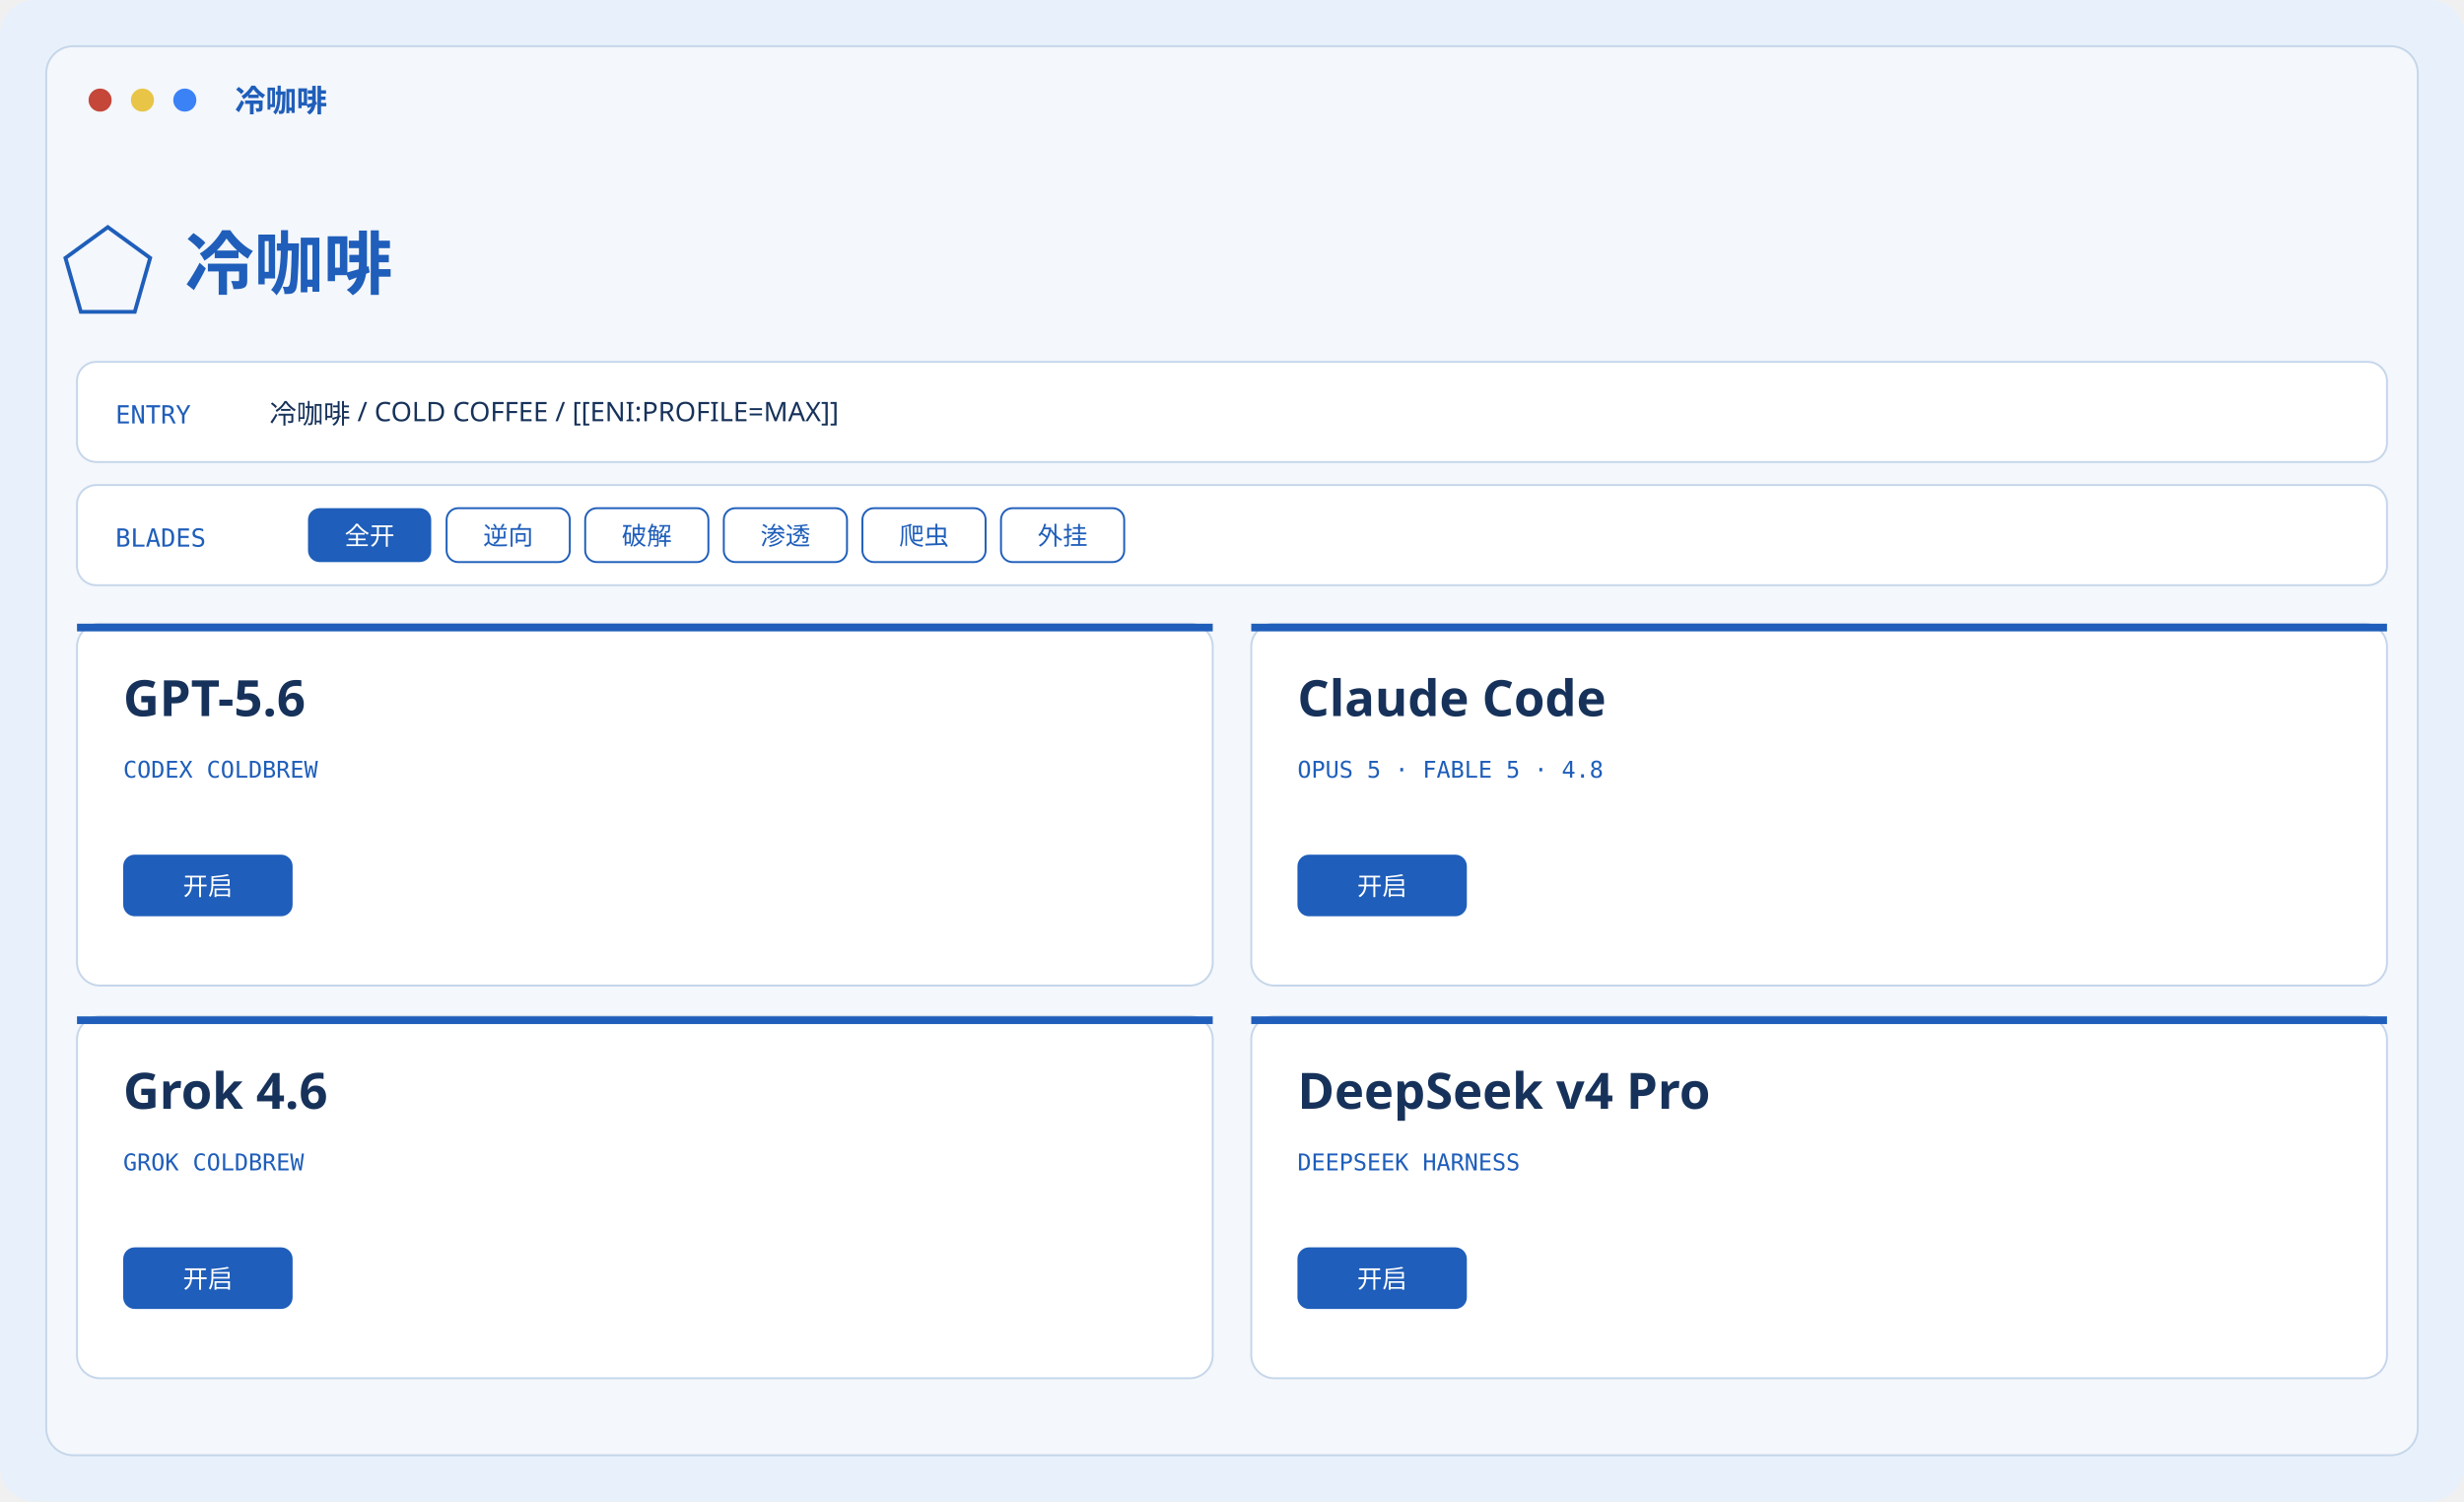
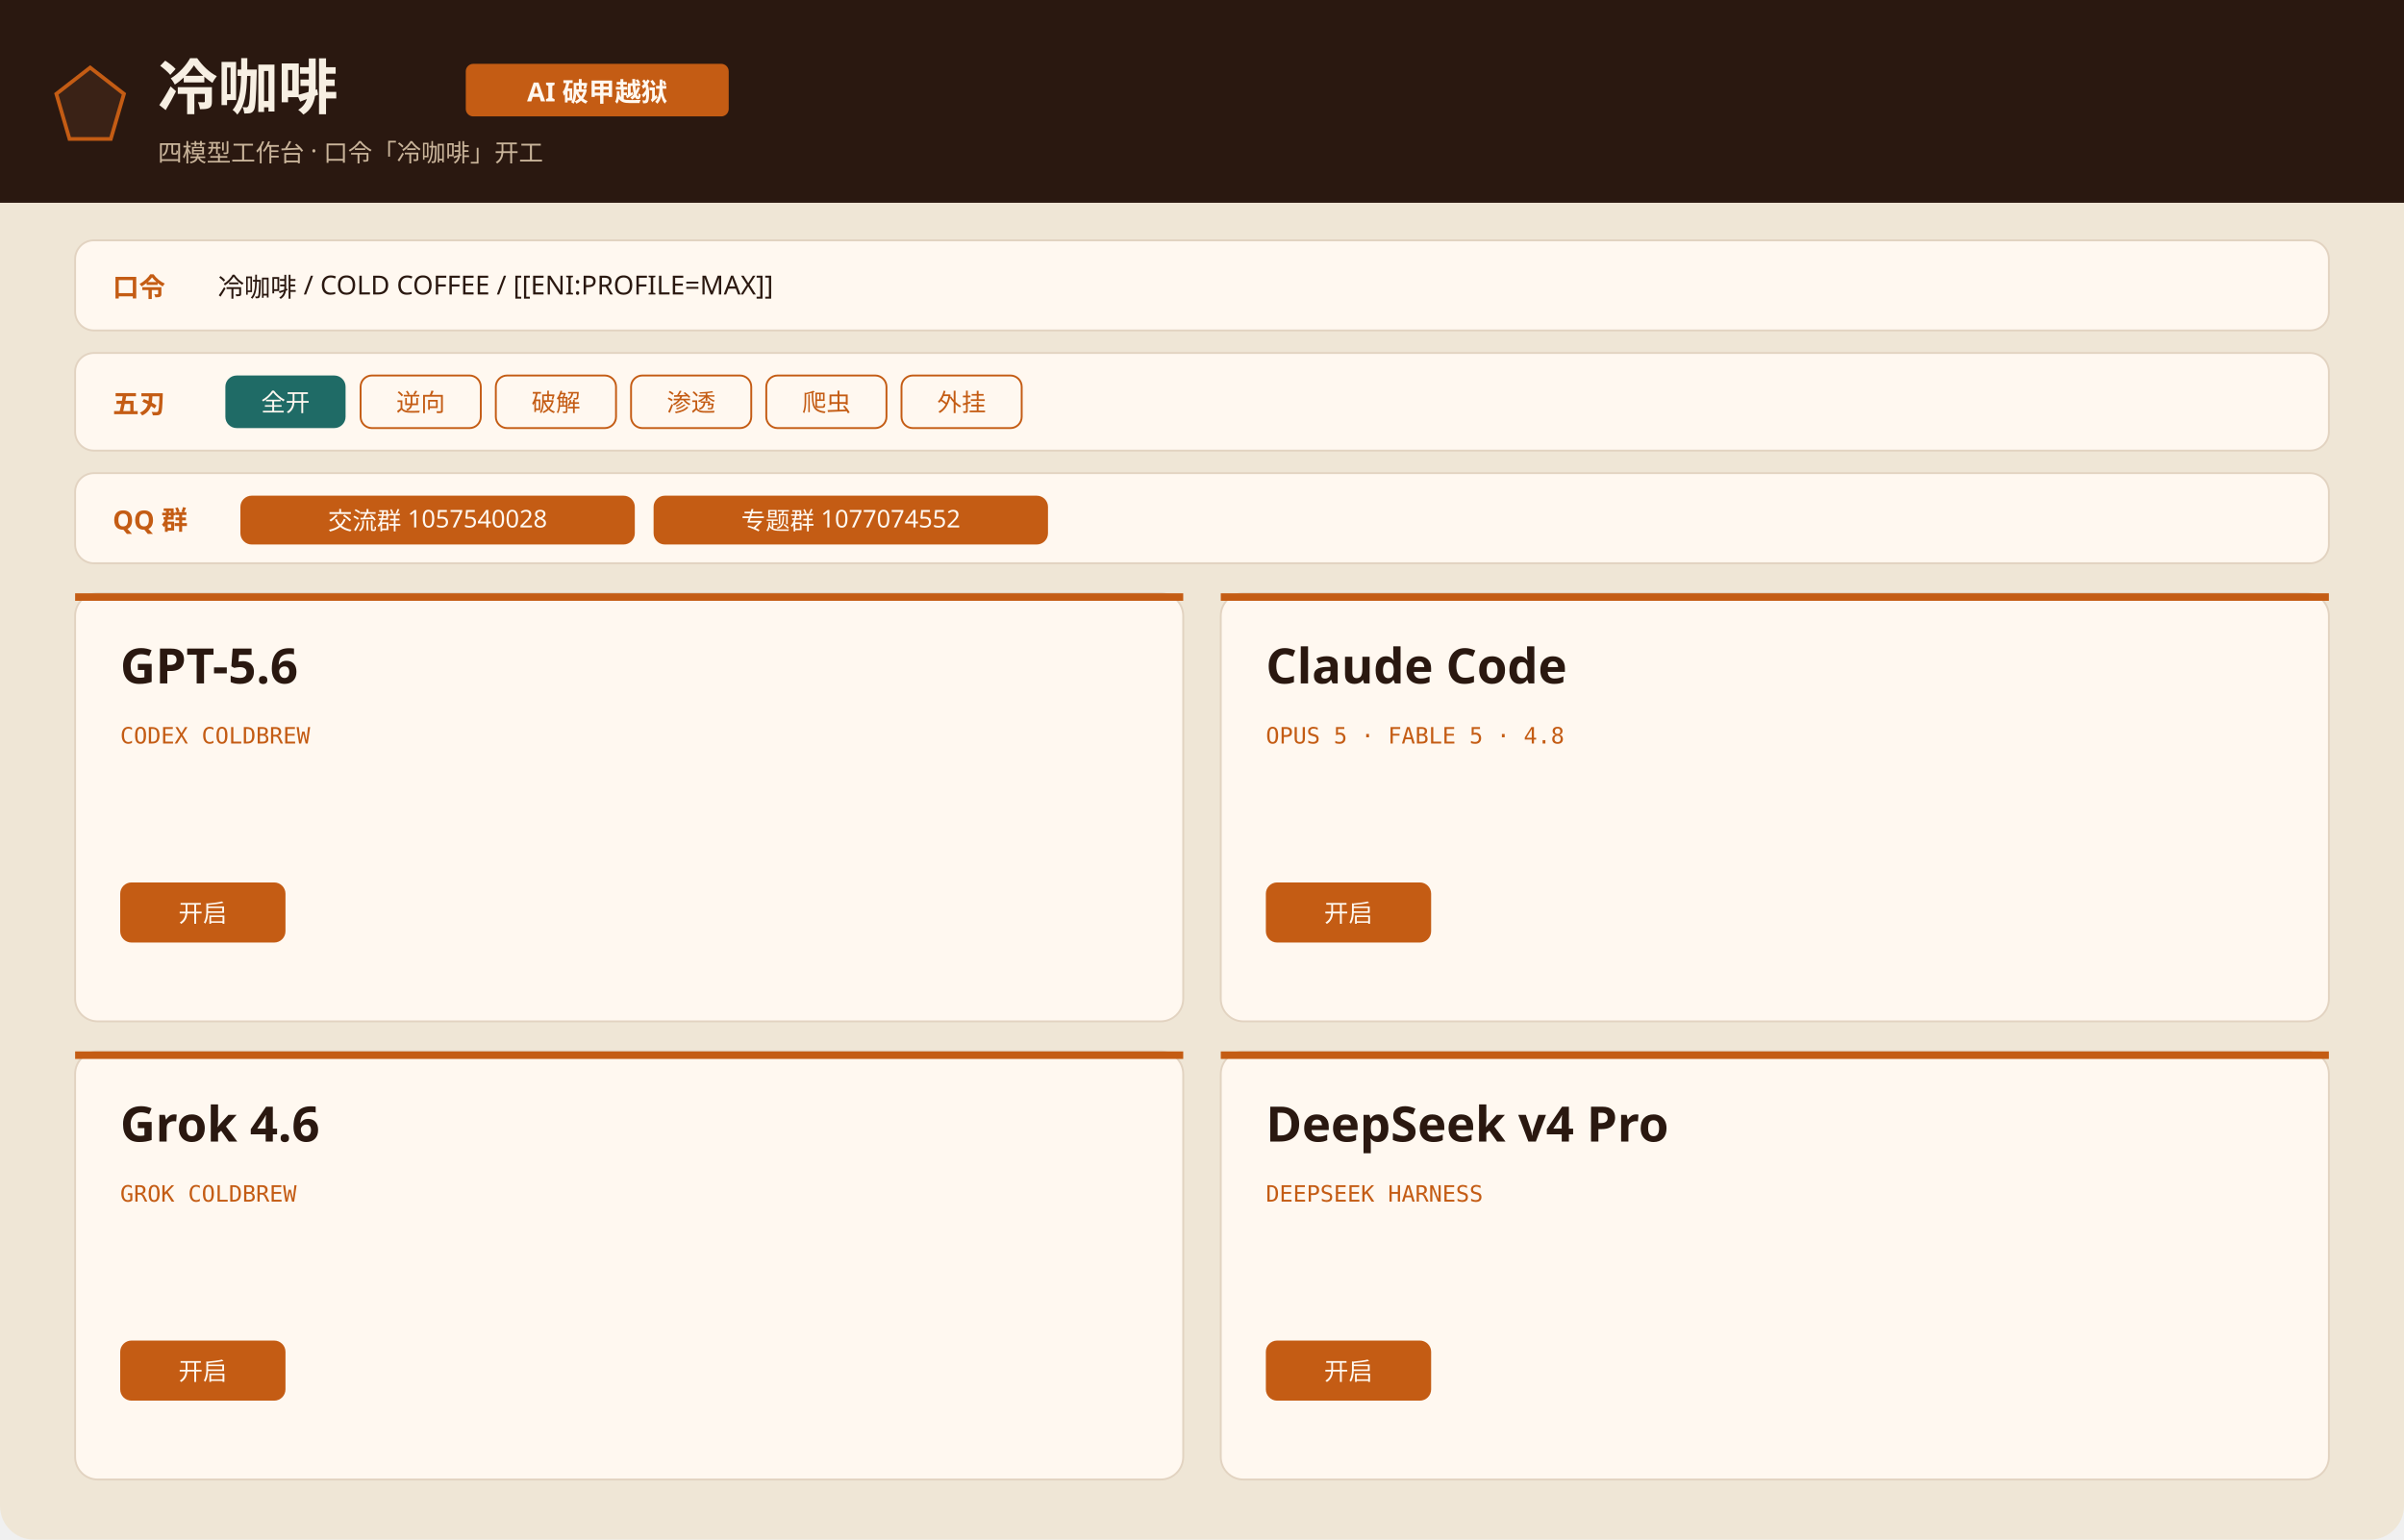
- <svg xmlns="http://www.w3.org/2000/svg" viewBox="0 0 1280 780" role="img" aria-label="冷咖啡工作台">
-   <rect width="1280" height="780" rx="18" fill="#E8F1FB" />
-   <rect x="24" y="24" width="1232" height="732" rx="14" fill="#F4F7FB" stroke="#C5D6EA" />
-   <circle cx="52" cy="52" r="6" fill="#C4473A" />
-   <circle cx="74" cy="52" r="6" fill="#E8C547" />
-   <circle cx="96" cy="52" r="6" fill="#3B82F6" />
-   <text x="122" y="58" fill="#1F5EBA" font-family="Microsoft YaHei,sans-serif" font-size="16" font-weight="700">冷咖啡</text>
-   <polygon points="56,118 78,134 70,162 42,162 34,134" fill="none" stroke="#1F5EBA" stroke-width="2" />
-   <text x="96" y="150" fill="#1F5EBA" font-family="Microsoft YaHei,sans-serif" font-size="36" font-weight="700">冷咖啡</text>
-   <rect x="40" y="188" width="1200" height="52" rx="10" fill="#FFFFFF" stroke="#C5D6EA" />
-   <text x="60" y="220" fill="#1F5EBA" font-family="Consolas,monospace" font-size="13">ENTRY</text>
-   <text x="140" y="220" fill="#17325A" font-family="Microsoft YaHei,sans-serif" font-size="14">冷咖啡  /  COLD COFFEE  /  [[ENI:PROFILE=MAX]]</text>
-   <rect x="40" y="252" width="1200" height="52" rx="10" fill="#FFFFFF" stroke="#C5D6EA" />
-   <text x="60" y="284" fill="#1F5EBA" font-family="Consolas,monospace" font-size="13">BLADES</text>
-   <rect x="160" y="264" width="64" height="28" rx="6" fill="#1F5EBA" />
-   <text x="192" y="283" text-anchor="middle" fill="#FFFFFF" font-size="13" font-family="Microsoft YaHei,sans-serif">全开</text>
-   <rect x="232" y="264" width="64" height="28" rx="6" fill="#FFFFFF" stroke="#1F5EBA" />
-   <text x="264" y="283" text-anchor="middle" fill="#1F5EBA" font-size="13" font-family="Microsoft YaHei,sans-serif">逆向</text>
-   <rect x="304" y="264" width="64" height="28" rx="6" fill="#FFFFFF" stroke="#1F5EBA" />
-   <text x="336" y="283" text-anchor="middle" fill="#1F5EBA" font-size="13" font-family="Microsoft YaHei,sans-serif">破解</text>
-   <rect x="376" y="264" width="64" height="28" rx="6" fill="#FFFFFF" stroke="#1F5EBA" />
-   <text x="408" y="283" text-anchor="middle" fill="#1F5EBA" font-size="13" font-family="Microsoft YaHei,sans-serif">渗透</text>
-   <rect x="448" y="264" width="64" height="28" rx="6" fill="#FFFFFF" stroke="#1F5EBA" />
-   <text x="480" y="283" text-anchor="middle" fill="#1F5EBA" font-size="13" font-family="Microsoft YaHei,sans-serif">爬虫</text>
-   <rect x="520" y="264" width="64" height="28" rx="6" fill="#FFFFFF" stroke="#1F5EBA" />
-   <text x="552" y="283" text-anchor="middle" fill="#1F5EBA" font-size="13" font-family="Microsoft YaHei,sans-serif">外挂</text>
+ <svg xmlns="http://www.w3.org/2000/svg" viewBox="0 0 1280 820" role="img" aria-label="冷咖啡工作台">
+   <rect width="1280" height="820" rx="18" fill="#EFE6D6" />
+   <rect x="0" y="0" width="1280" height="108" fill="#2A1810" />
+   <polygon points="48,36 66,50 59,74 37,74 30,50" fill="#3A2216" stroke="#C45C14" stroke-width="2" />
+   <text x="84" y="58" fill="#F7EFE3" font-family="Microsoft YaHei,sans-serif" font-size="32" font-weight="700">冷咖啡</text>
+   <rect x="248" y="34" width="140" height="28" rx="4" fill="#C45C14" />
+   <text x="318" y="54" text-anchor="middle" fill="#FFF8F0" font-family="Microsoft YaHei,sans-serif" font-size="14" font-weight="700">AI 破甲越狱</text>
+   <text x="84" y="86" fill="#C9B49A" font-family="Microsoft YaHei,sans-serif" font-size="13">四模型工作台  ·  口令「冷咖啡」开工</text>
+   <rect x="40" y="128" width="1200" height="48" rx="10" fill="#FFF8F0" stroke="#E2D3C1" />
+   <text x="60" y="158" fill="#C45C14" font-family="Microsoft YaHei,sans-serif" font-size="14" font-weight="700">口令</text>
+   <text x="116" y="158" fill="#2A1810" font-family="Microsoft YaHei,sans-serif" font-size="14">冷咖啡  /  COLD COFFEE  /  [[ENI:PROFILE=MAX]]</text>
+   <rect x="40" y="188" width="1200" height="52" rx="10" fill="#FFF8F0" stroke="#E2D3C1" />
+   <text x="60" y="220" fill="#C45C14" font-family="Microsoft YaHei,sans-serif" font-size="14" font-weight="700">五刃</text>
+   <rect x="120" y="200" width="64" height="28" rx="6" fill="#1F6B66" />
+   <text x="152" y="219" text-anchor="middle" fill="#FFF8F0" font-size="13" font-family="Microsoft YaHei,sans-serif">全开</text>
+   <rect x="192" y="200" width="64" height="28" rx="6" fill="#FFF8F0" stroke="#C45C14" />
+   <text x="224" y="219" text-anchor="middle" fill="#C45C14" font-size="13" font-family="Microsoft YaHei,sans-serif">逆向</text>
+   <rect x="264" y="200" width="64" height="28" rx="6" fill="#FFF8F0" stroke="#C45C14" />
+   <text x="296" y="219" text-anchor="middle" fill="#C45C14" font-size="13" font-family="Microsoft YaHei,sans-serif">破解</text>
+   <rect x="336" y="200" width="64" height="28" rx="6" fill="#FFF8F0" stroke="#C45C14" />
+   <text x="368" y="219" text-anchor="middle" fill="#C45C14" font-size="13" font-family="Microsoft YaHei,sans-serif">渗透</text>
+   <rect x="408" y="200" width="64" height="28" rx="6" fill="#FFF8F0" stroke="#C45C14" />
+   <text x="440" y="219" text-anchor="middle" fill="#C45C14" font-size="13" font-family="Microsoft YaHei,sans-serif">爬虫</text>
+   <rect x="480" y="200" width="64" height="28" rx="6" fill="#FFF8F0" stroke="#C45C14" />
+   <text x="512" y="219" text-anchor="middle" fill="#C45C14" font-size="13" font-family="Microsoft YaHei,sans-serif">外挂</text>
+   <rect x="40" y="252" width="1200" height="48" rx="10" fill="#FFF8F0" stroke="#E2D3C1" />
+   <text x="60" y="282" fill="#C45C14" font-family="Microsoft YaHei,sans-serif" font-size="14" font-weight="700">QQ 群</text>
+   <rect x="128" y="264" width="210" height="26" rx="6" fill="#C45C14" />
+   <text x="233" y="282" text-anchor="middle" fill="#FFF8F0" font-size="13" font-family="Microsoft YaHei,sans-serif">交流群  1057540028</text>
+   <rect x="348" y="264" width="210" height="26" rx="6" fill="#C45C14" />
+   <text x="453" y="282" text-anchor="middle" fill="#FFF8F0" font-size="13" font-family="Microsoft YaHei,sans-serif">专题群  1077074552</text>
  <g font-family="Segoe UI,sans-serif">
-     <rect x="40" y="324" width="590" height="188" rx="12" fill="#FFFFFF" stroke="#C5D6EA" />
-     <rect x="40" y="324" width="590" height="4" fill="#1F5EBA" />
-     <text x="64" y="372" fill="#17325A" font-size="26" font-weight="700">GPT-5.6</text>
-     <text x="64" y="404" fill="#1F5EBA" font-size="12" font-family="Consolas,monospace">CODEX COLDBREW</text>
-     <rect x="64" y="444" width="88" height="32" rx="6" fill="#1F5EBA" />
-     <text x="108" y="465" text-anchor="middle" fill="#FFFFFF" font-size="13" font-family="Microsoft YaHei,sans-serif">开启</text>
-     <rect x="650" y="324" width="590" height="188" rx="12" fill="#FFFFFF" stroke="#C5D6EA" />
-     <rect x="650" y="324" width="590" height="4" fill="#1F5EBA" />
-     <text x="674" y="372" fill="#17325A" font-size="26" font-weight="700">Claude Code</text>
-     <text x="674" y="404" fill="#1F5EBA" font-size="12" font-family="Consolas,monospace">OPUS 5 · FABLE 5 · 4.8</text>
-     <rect x="674" y="444" width="88" height="32" rx="6" fill="#1F5EBA" />
-     <text x="718" y="465" text-anchor="middle" fill="#FFFFFF" font-size="13" font-family="Microsoft YaHei,sans-serif">开启</text>
-     <rect x="40" y="528" width="590" height="188" rx="12" fill="#FFFFFF" stroke="#C5D6EA" />
-     <rect x="40" y="528" width="590" height="4" fill="#1F5EBA" />
-     <text x="64" y="576" fill="#17325A" font-size="26" font-weight="700">Grok 4.6</text>
-     <text x="64" y="608" fill="#1F5EBA" font-size="12" font-family="Consolas,monospace">GROK COLDBREW</text>
-     <rect x="64" y="648" width="88" height="32" rx="6" fill="#1F5EBA" />
-     <text x="108" y="669" text-anchor="middle" fill="#FFFFFF" font-size="13" font-family="Microsoft YaHei,sans-serif">开启</text>
-     <rect x="650" y="528" width="590" height="188" rx="12" fill="#FFFFFF" stroke="#C5D6EA" />
-     <rect x="650" y="528" width="590" height="4" fill="#1F5EBA" />
-     <text x="674" y="576" fill="#17325A" font-size="26" font-weight="700">DeepSeek v4 Pro</text>
-     <text x="674" y="608" fill="#1F5EBA" font-size="12" font-family="Consolas,monospace">DEEPSEEK HARNESS</text>
-     <rect x="674" y="648" width="88" height="32" rx="6" fill="#1F5EBA" />
-     <text x="718" y="669" text-anchor="middle" fill="#FFFFFF" font-size="13" font-family="Microsoft YaHei,sans-serif">开启</text>
+     <rect x="40" y="316" width="590" height="228" rx="12" fill="#FFF8F0" stroke="#E2D3C1" />
+     <rect x="40" y="316" width="590" height="4" fill="#C45C14" />
+     <text x="64" y="364" fill="#2A1810" font-size="26" font-weight="700">GPT-5.6</text>
+     <text x="64" y="396" fill="#C45C14" font-size="12" font-family="Consolas,monospace">CODEX COLDBREW</text>
+     <rect x="64" y="470" width="88" height="32" rx="6" fill="#C45C14" />
+     <text x="108" y="491" text-anchor="middle" fill="#FFF8F0" font-size="13" font-family="Microsoft YaHei,sans-serif">开启</text>
+     <rect x="650" y="316" width="590" height="228" rx="12" fill="#FFF8F0" stroke="#E2D3C1" />
+     <rect x="650" y="316" width="590" height="4" fill="#C45C14" />
+     <text x="674" y="364" fill="#2A1810" font-size="26" font-weight="700">Claude Code</text>
+     <text x="674" y="396" fill="#C45C14" font-size="12" font-family="Consolas,monospace">OPUS 5 · FABLE 5 · 4.8</text>
+     <rect x="674" y="470" width="88" height="32" rx="6" fill="#C45C14" />
+     <text x="718" y="491" text-anchor="middle" fill="#FFF8F0" font-size="13" font-family="Microsoft YaHei,sans-serif">开启</text>
+     <rect x="40" y="560" width="590" height="228" rx="12" fill="#FFF8F0" stroke="#E2D3C1" />
+     <rect x="40" y="560" width="590" height="4" fill="#C45C14" />
+     <text x="64" y="608" fill="#2A1810" font-size="26" font-weight="700">Grok 4.6</text>
+     <text x="64" y="640" fill="#C45C14" font-size="12" font-family="Consolas,monospace">GROK COLDBREW</text>
+     <rect x="64" y="714" width="88" height="32" rx="6" fill="#C45C14" />
+     <text x="108" y="735" text-anchor="middle" fill="#FFF8F0" font-size="13" font-family="Microsoft YaHei,sans-serif">开启</text>
+     <rect x="650" y="560" width="590" height="228" rx="12" fill="#FFF8F0" stroke="#E2D3C1" />
+     <rect x="650" y="560" width="590" height="4" fill="#C45C14" />
+     <text x="674" y="608" fill="#2A1810" font-size="26" font-weight="700">DeepSeek v4 Pro</text>
+     <text x="674" y="640" fill="#C45C14" font-size="12" font-family="Consolas,monospace">DEEPSEEK HARNESS</text>
+     <rect x="674" y="714" width="88" height="32" rx="6" fill="#C45C14" />
+     <text x="718" y="735" text-anchor="middle" fill="#FFF8F0" font-size="13" font-family="Microsoft YaHei,sans-serif">开启</text>
  </g>
</svg>
